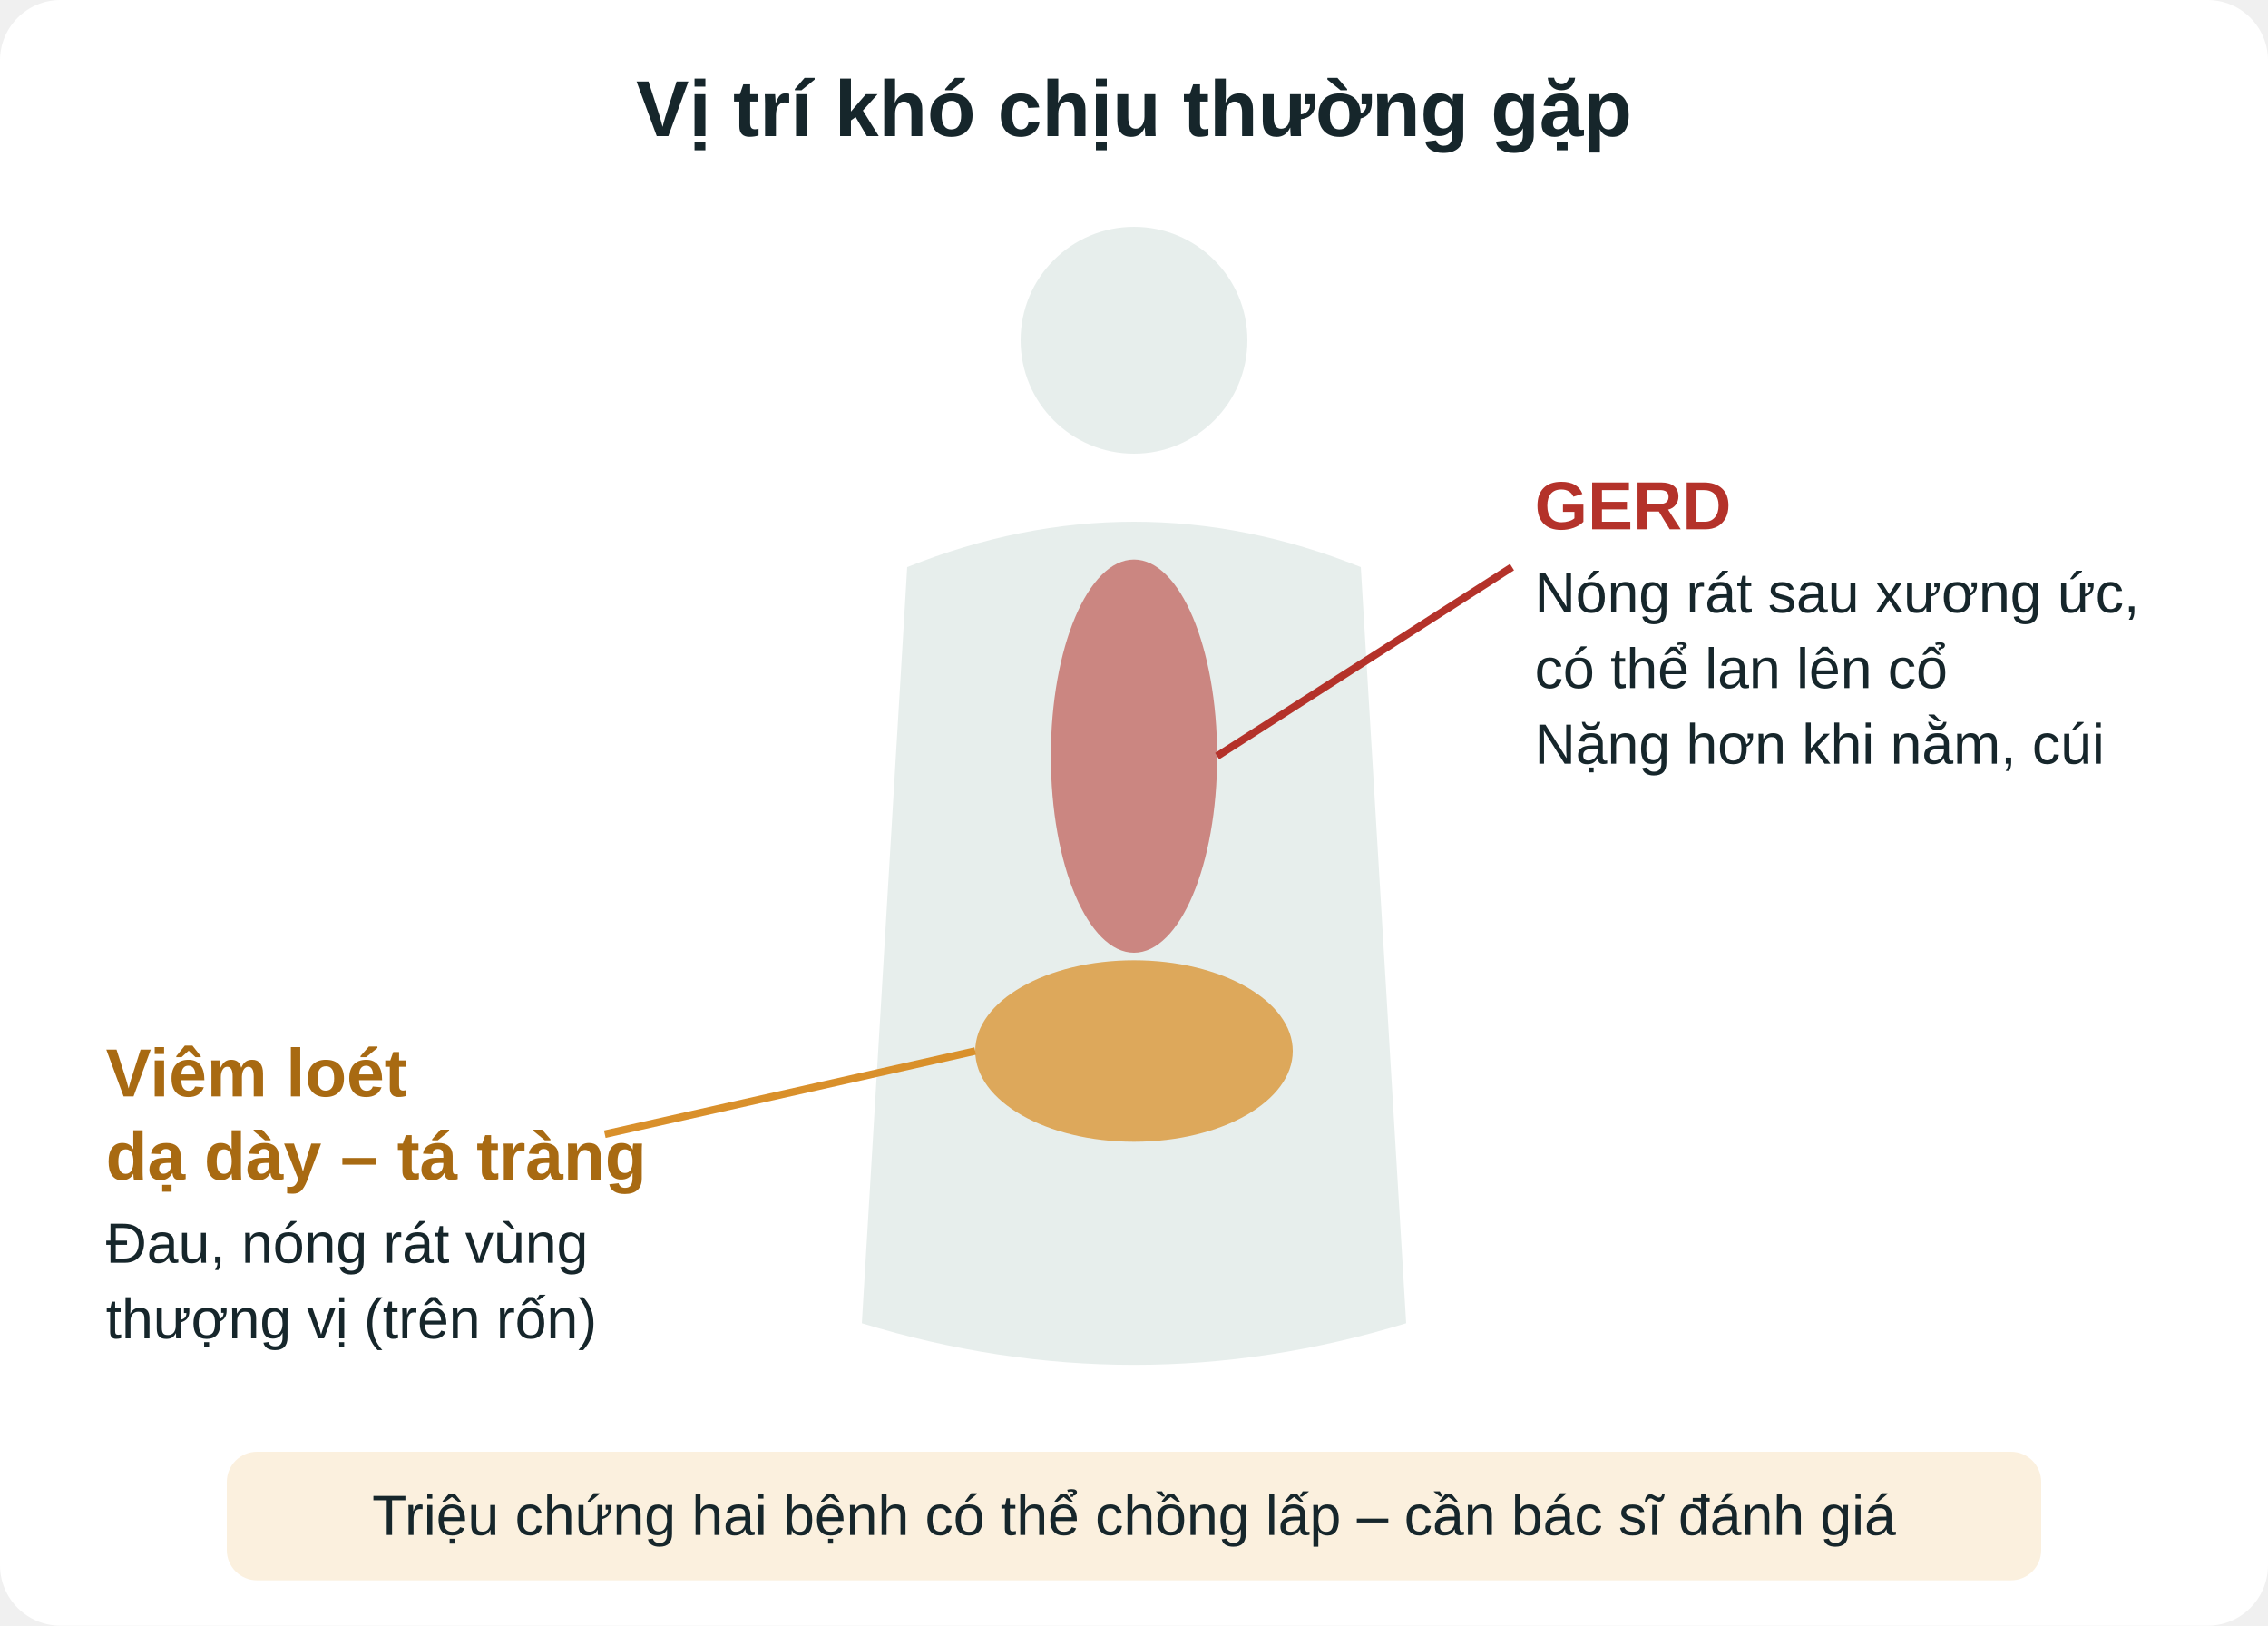
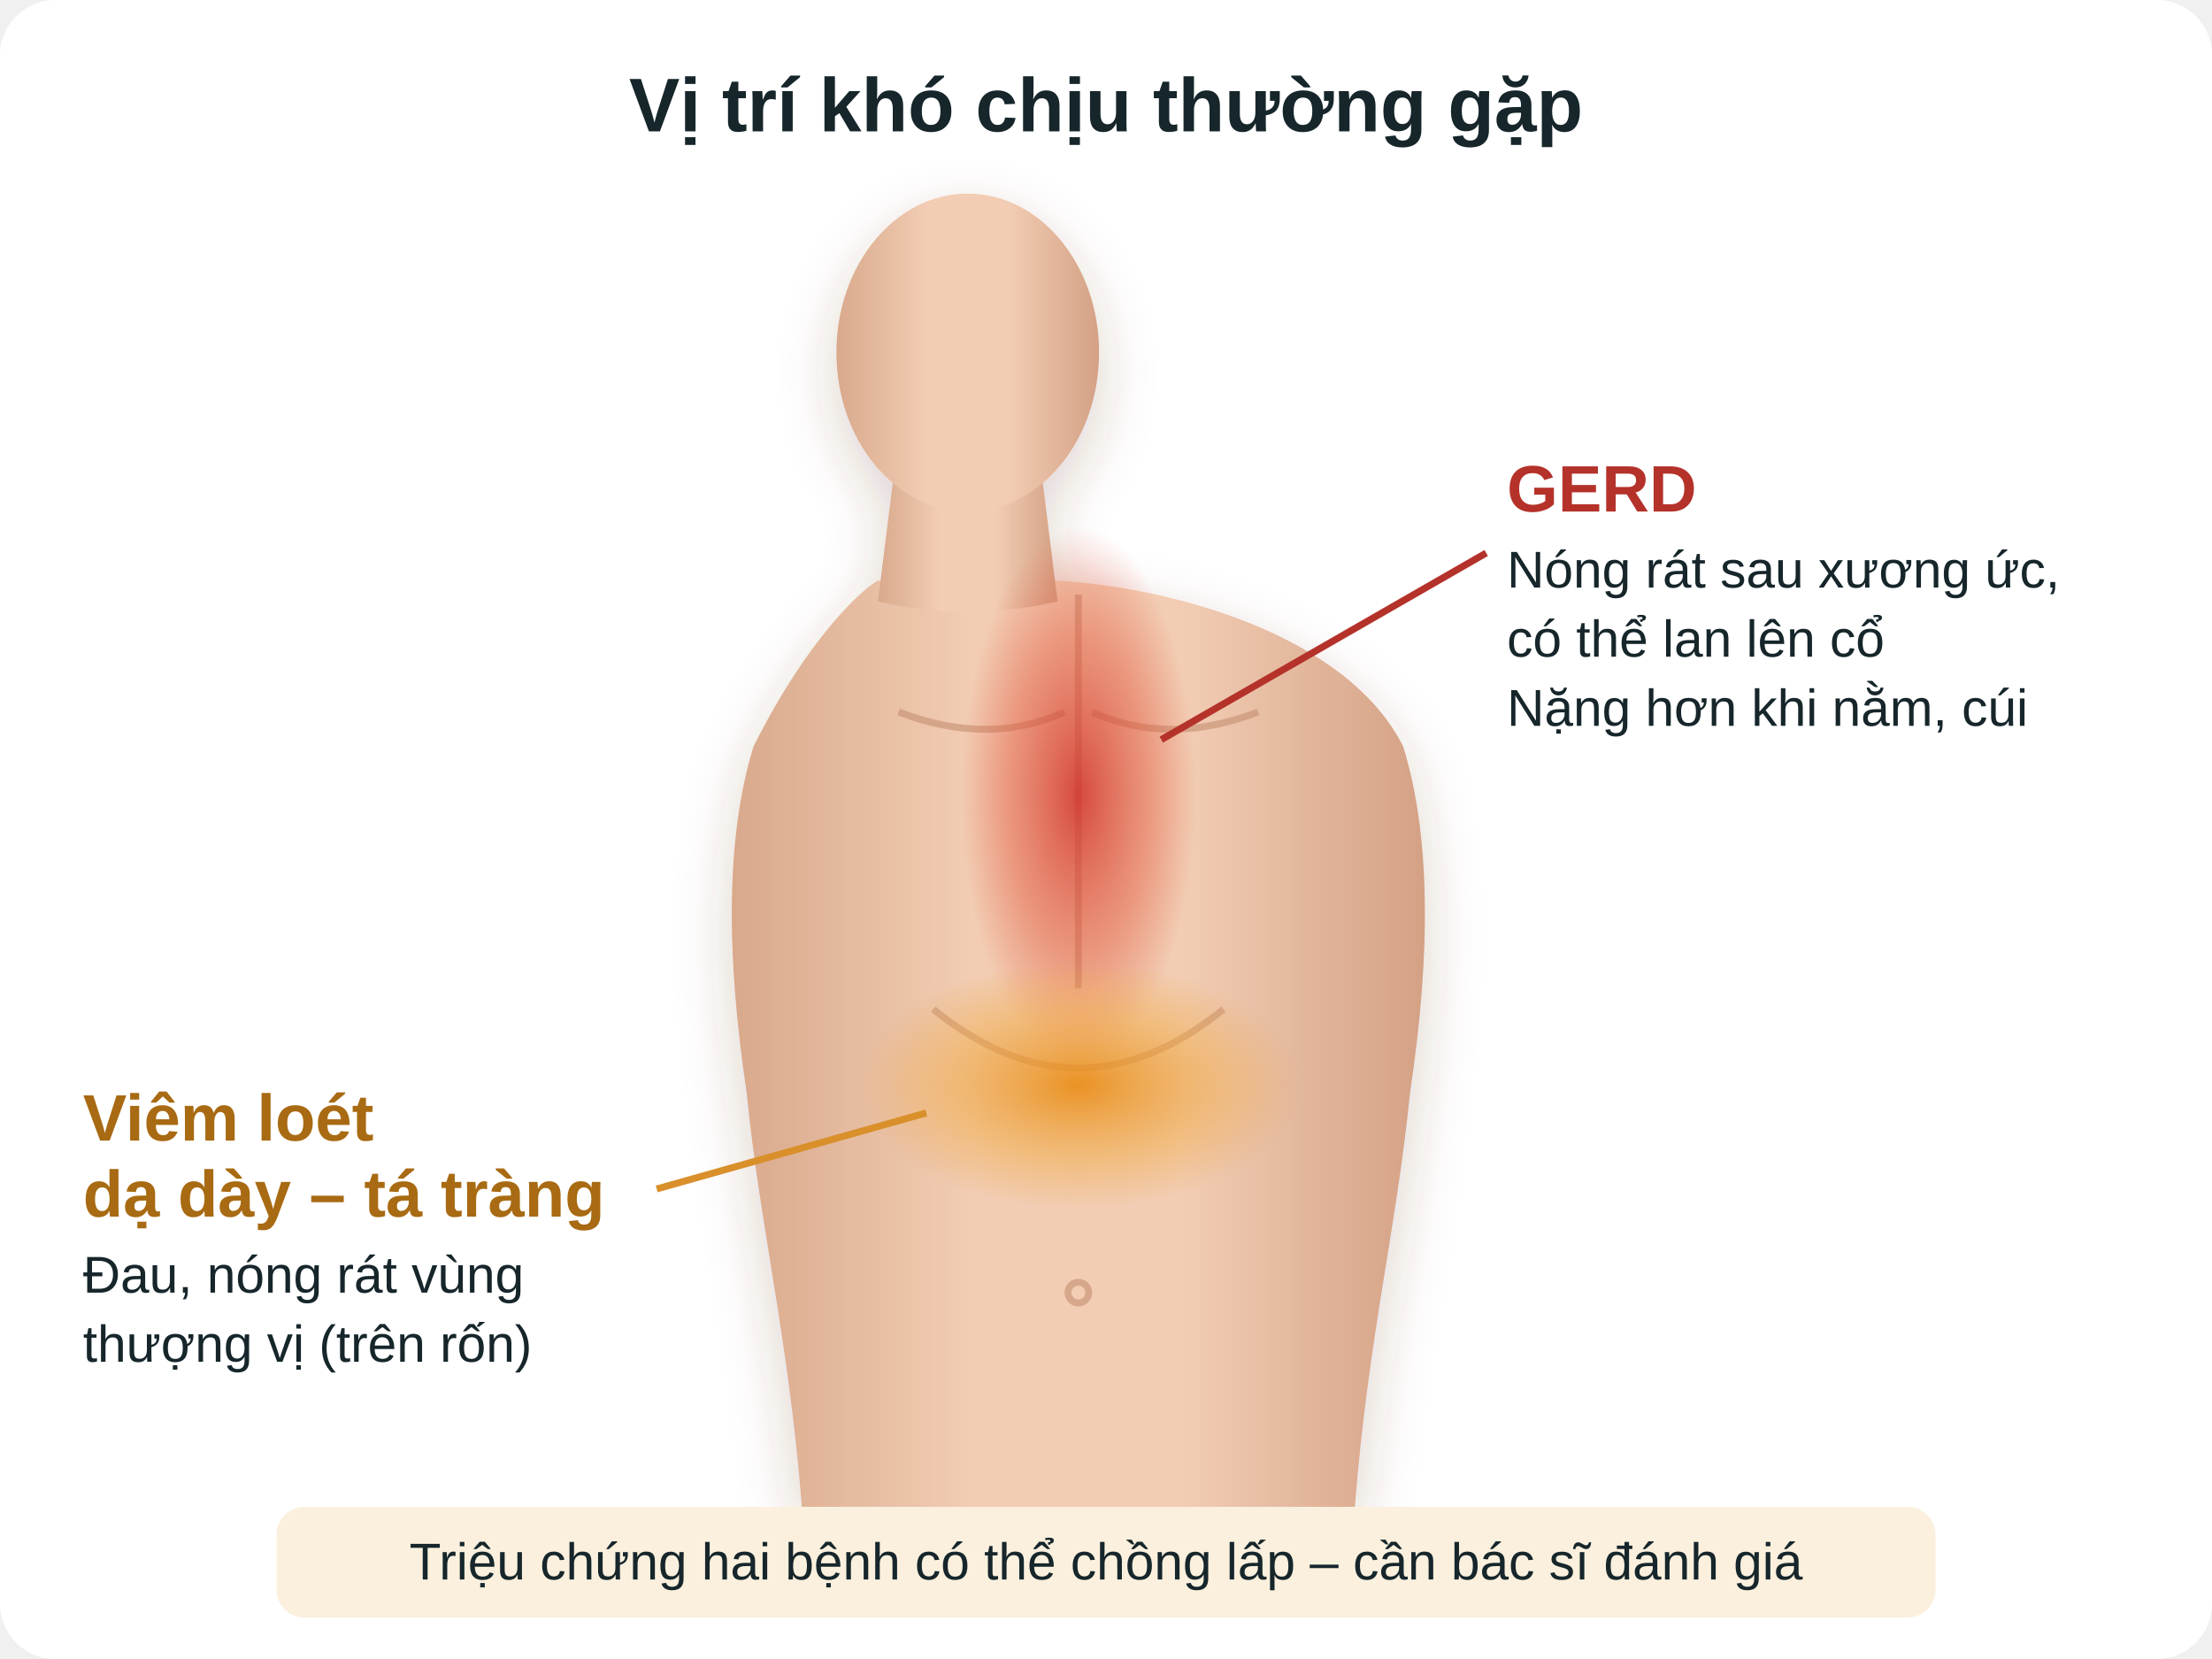
- <svg xmlns="http://www.w3.org/2000/svg" viewBox="0 0 600 430" font-family="Be Vietnam Pro, Arial, Helvetica, sans-serif">
-   <rect width="600" height="430" rx="16" fill="#ffffff" />
-   <text x="300" y="36" text-anchor="middle" font-size="21" font-weight="700" fill="#16262b">Vị trí khó chịu thường gặp</text>
-   <g transform="translate(200 50)">
-     <circle cx="100" cy="40" r="30" fill="#e7eeec" />
-     <path d="M40 100 Q100 76 160 100 L172 300 Q100 322 28 300 Z" fill="#e7eeec" />
-     <ellipse cx="100" cy="150" rx="22" ry="52" fill="#b4322a" opacity=".55" />
-     <ellipse cx="100" cy="228" rx="42" ry="24" fill="#d9902b" opacity=".75" />
+ <svg xmlns="http://www.w3.org/2000/svg" viewBox="0 0 640 480" font-family="Be Vietnam Pro, Arial, Helvetica, sans-serif">
+   <defs>
+     <linearGradient id="skin" x1="0" x2="1">
+       <stop offset="0" stop-color="#d9a98c" />
+       <stop offset=".35" stop-color="#f2cdb4" />
+       <stop offset=".65" stop-color="#f2cdb4" />
+       <stop offset="1" stop-color="#d4a185" />
+     </linearGradient>
+     <radialGradient id="hot1" cx=".5" cy=".5" r=".5">
+       <stop offset="0" stop-color="#d0312a" stop-opacity=".85" />
+       <stop offset=".6" stop-color="#e2553a" stop-opacity=".45" />
+       <stop offset="1" stop-color="#e2553a" stop-opacity="0" />
+     </radialGradient>
+     <radialGradient id="hot2" cx=".5" cy=".5" r=".5">
+       <stop offset="0" stop-color="#e98b14" stop-opacity=".9" />
+       <stop offset=".6" stop-color="#f0a83c" stop-opacity=".45" />
+       <stop offset="1" stop-color="#f0a83c" stop-opacity="0" />
+     </radialGradient>
+     <filter id="sh">
+       <feDropShadow dx="0" dy="6" stdDeviation="8" flood-color="#6b3b26" flood-opacity=".22" />
+     </filter>
+   </defs>
+   <rect width="640" height="480" rx="16" fill="#ffffff" />
+   <text x="320" y="38" text-anchor="middle" font-size="22" font-weight="700" fill="#16262b">Vị trí khó chịu thường gặp</text>
+   <g transform="translate(200 56)" filter="url(#sh)">
+     <path d="M54 112 L106 112 C140 114 190 128 206 160 C214 186 214 220 208 260 C204 300 196 330 192 380 L32 380 C28 330 20 300 16 260 C10 220 10 186 18 160 C34 128 50 114 54 112 Z" fill="url(#skin)" />
+     <path d="M60 70 L100 70 L106 118 Q80 124 54 118 Z" fill="url(#skin)" />
+     <ellipse cx="80" cy="46" rx="38" ry="46" fill="url(#skin)" />
  </g>
-   <line x1="322" y1="200" x2="400" y2="150" stroke="#b4322a" stroke-width="2" />
-   <text x="406" y="140" font-size="18" font-weight="700" fill="#b4322a">GERD</text>
-   <text x="406" y="162" font-size="15" fill="#16262b">Nóng rát sau xương ức,</text>
-   <text x="406" y="182" font-size="15" fill="#16262b">có thể lan lên cổ</text>
-   <text x="406" y="202" font-size="15" fill="#16262b">Nặng hơn khi nằm, cúi</text>
-   <line x1="258" y1="278" x2="160" y2="300" stroke="#d9902b" stroke-width="2" />
-   <text x="28" y="290" font-size="18" font-weight="700" fill="#a86a12">Viêm loét</text>
-   <text x="28" y="312" font-size="18" font-weight="700" fill="#a86a12">dạ dày – tá tràng</text>
-   <text x="28" y="334" font-size="15" fill="#16262b">Đau, nóng rát vùng</text>
-   <text x="28" y="354" font-size="15" fill="#16262b">thượng vị (trên rốn)</text>
-   <rect x="60" y="384" width="480" height="34" rx="8" fill="#fbf0de" />
-   <text x="300" y="406" text-anchor="middle" font-size="15" fill="#16262b">Triệu chứng hai bệnh có thể chồng lấp – cần bác sĩ đánh giá</text>
+   <g transform="translate(200 56)" fill="none" stroke="#c48d72" stroke-width="2" opacity=".6">
+     <path d="M112 116 L112 230" />
+     <path d="M60 150 Q86 160 108 150" />
+     <path d="M116 150 Q138 160 164 150" />
+     <path d="M70 236 Q112 270 154 236" />
+     <circle cx="112" cy="318" r="3" />
+   </g>
+   <ellipse cx="312" cy="230" rx="34" ry="78" fill="url(#hot1)" />
+   <ellipse cx="312" cy="314" rx="64" ry="36" fill="url(#hot2)" />
+   <g font-size="15" fill="#16262b">
+     <line x1="336" y1="214" x2="430" y2="160" stroke="#b4322a" stroke-width="2" />
+     <text x="436" y="148" font-size="19" font-weight="700" fill="#b4322a">GERD</text>
+     <text x="436" y="170">Nóng rát sau xương ức,</text>
+     <text x="436" y="190">có thể lan lên cổ</text>
+     <text x="436" y="210">Nặng hơn khi nằm, cúi</text>
+     <line x1="268" y1="322" x2="190" y2="344" stroke="#d9902b" stroke-width="2" />
+     <text x="24" y="330" font-size="19" font-weight="700" fill="#a86a12">Viêm loét</text>
+     <text x="24" y="352" font-size="19" font-weight="700" fill="#a86a12">dạ dày – tá tràng</text>
+     <text x="24" y="374">Đau, nóng rát vùng</text>
+     <text x="24" y="394">thượng vị (trên rốn)</text>
+   </g>
+   <rect x="80" y="436" width="480" height="32" rx="8" fill="#fbf0de" />
+   <text x="320" y="457" text-anchor="middle" font-size="15" fill="#16262b">Triệu chứng hai bệnh có thể chồng lấp – cần bác sĩ đánh giá</text>
</svg>
